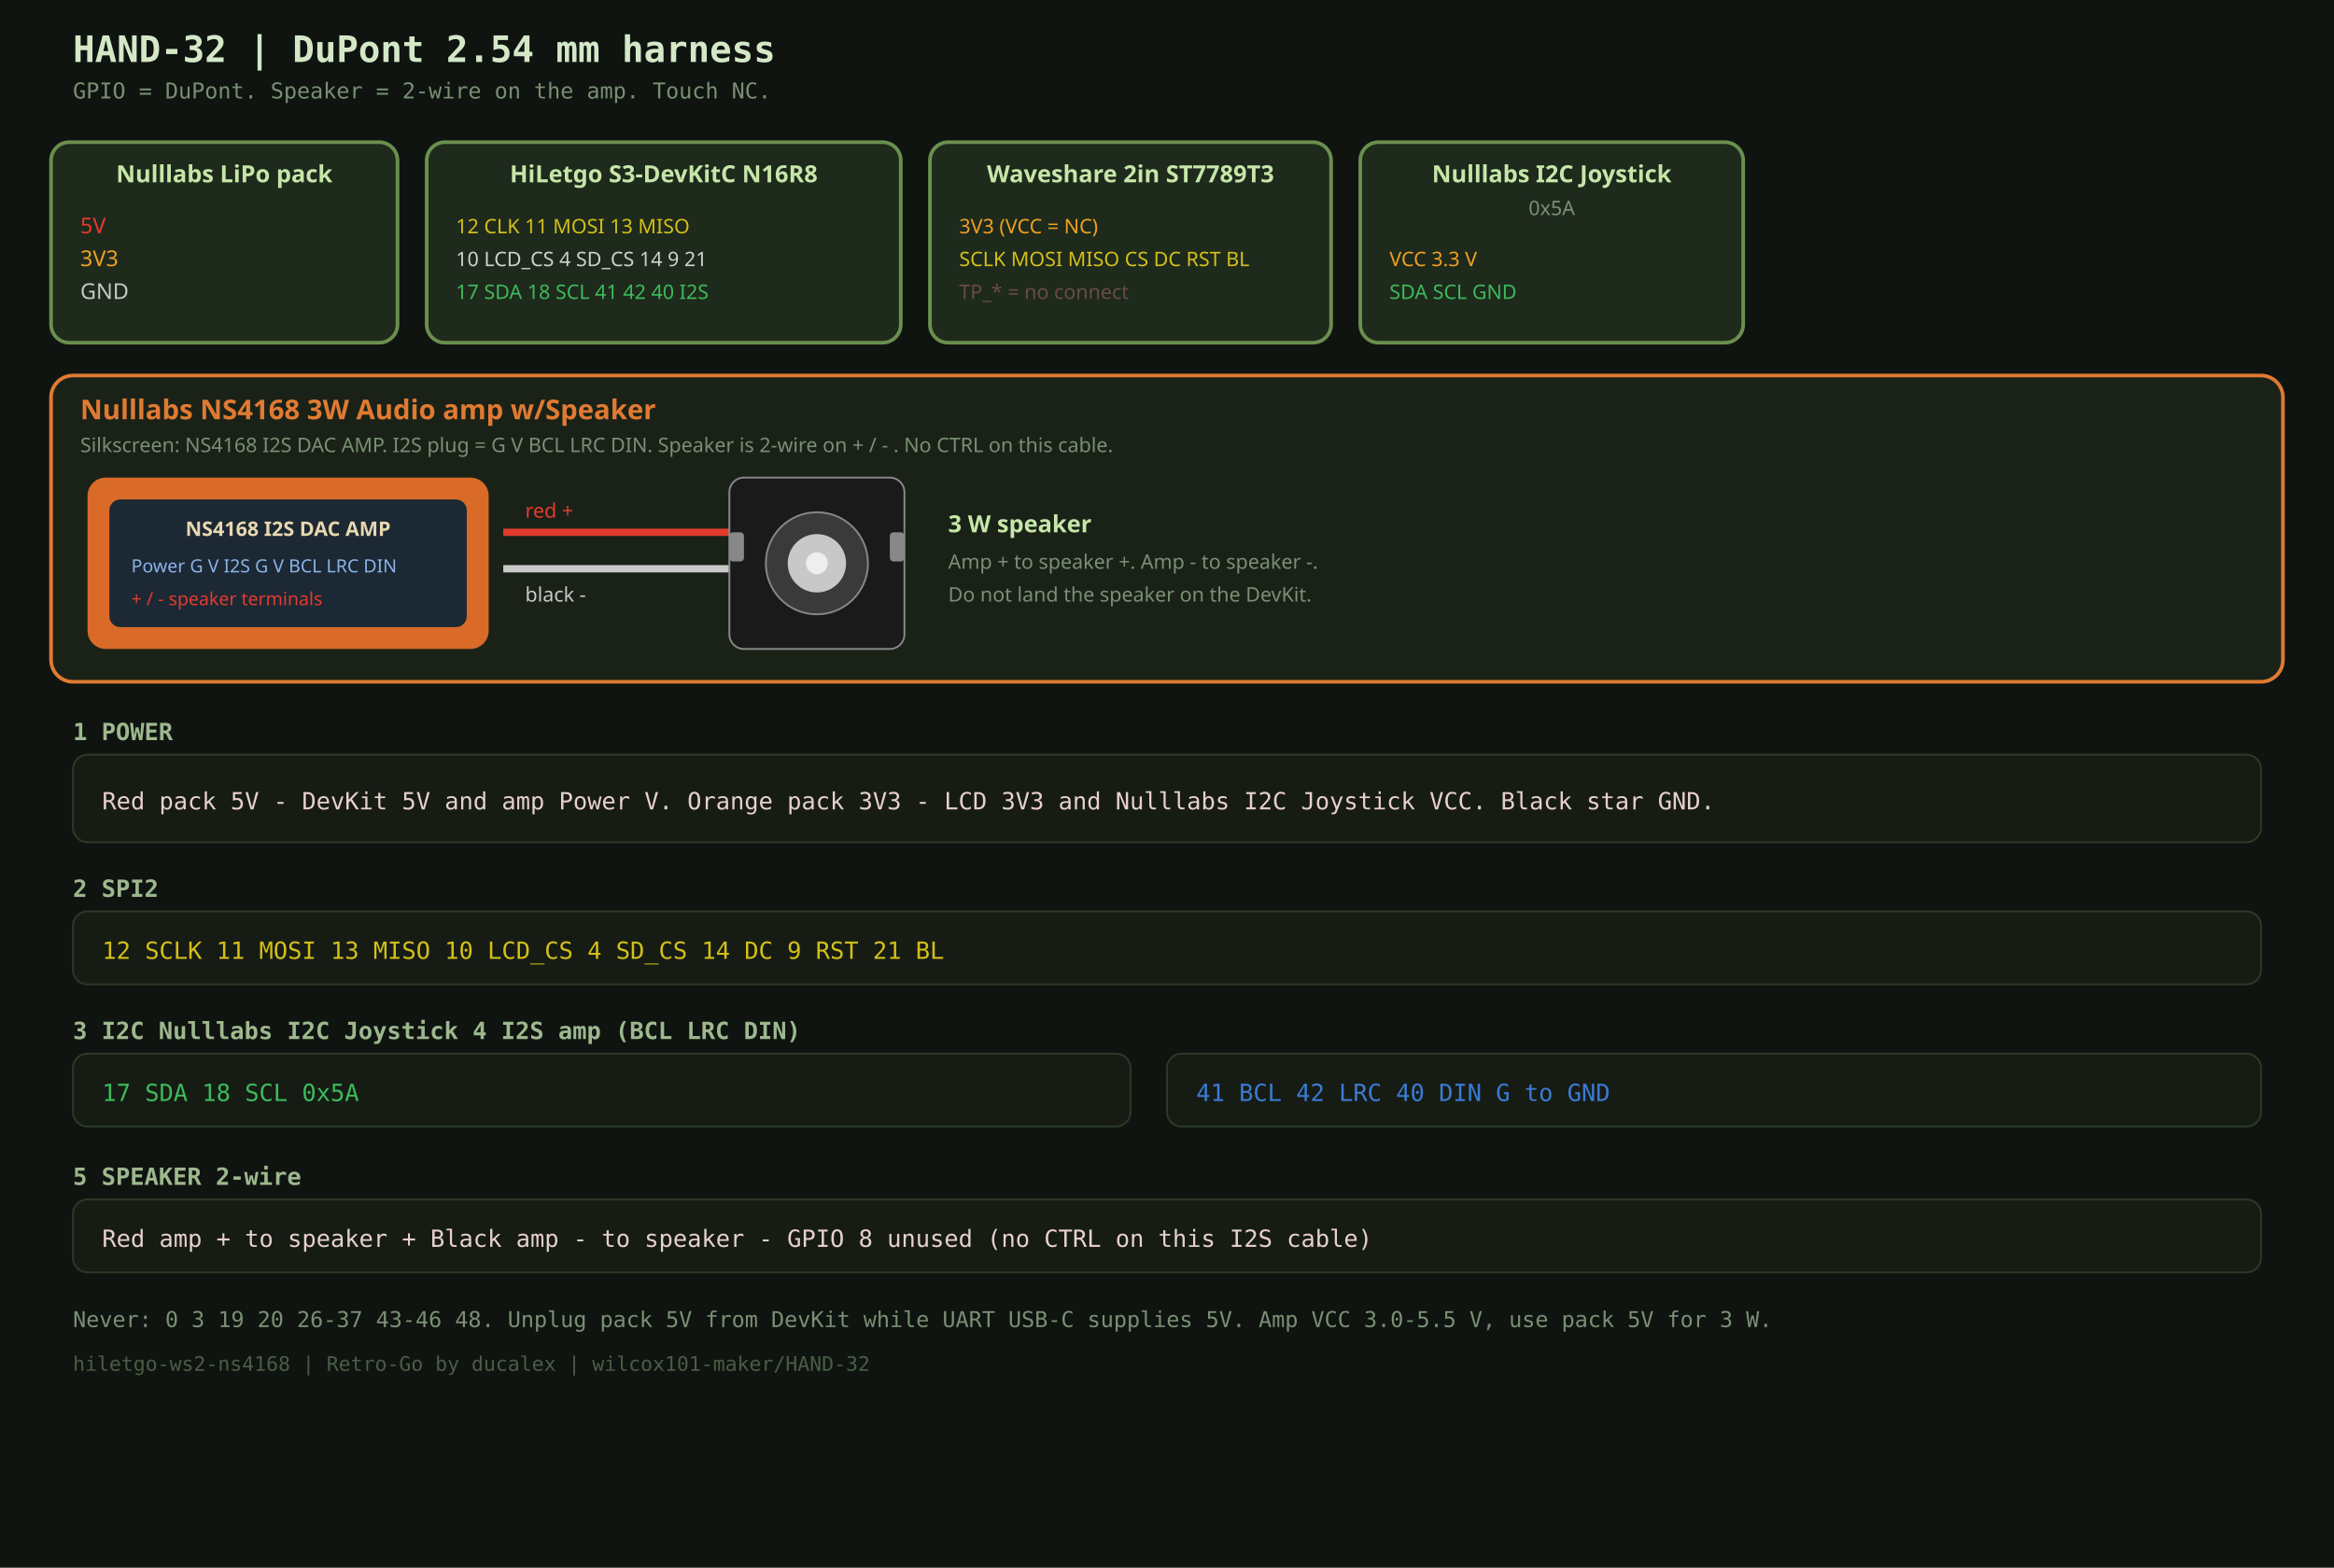
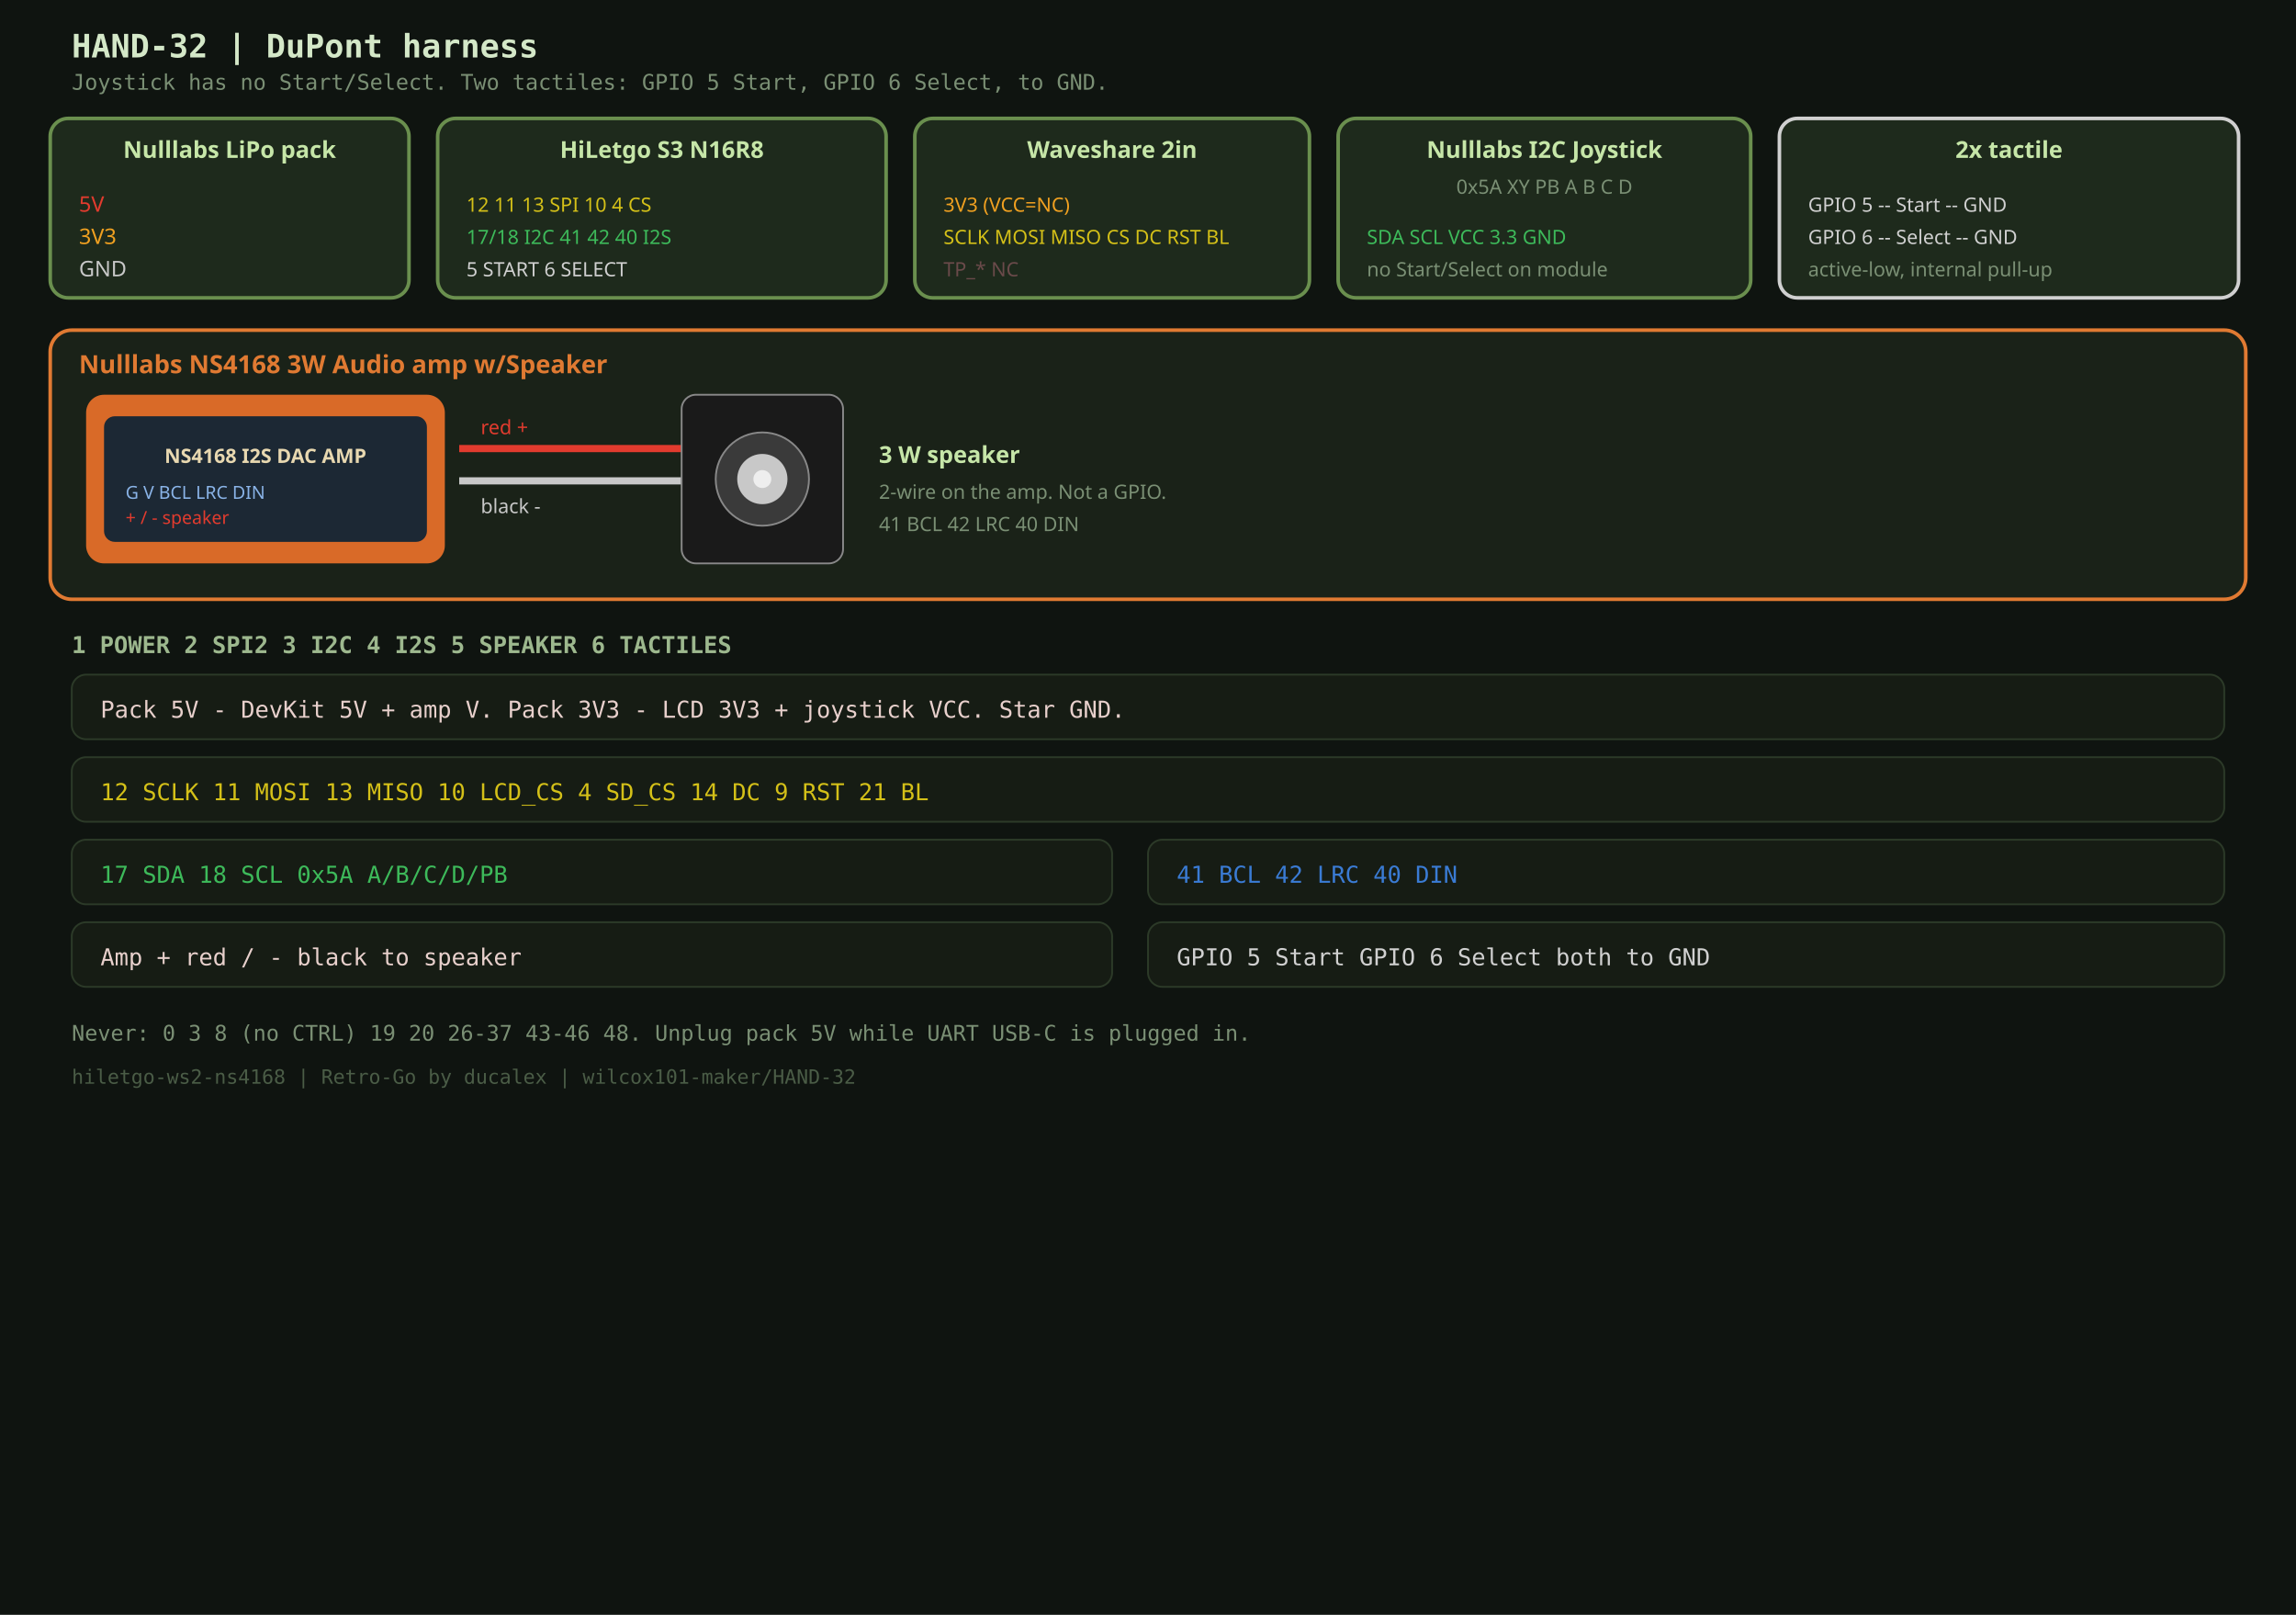
- <svg xmlns="http://www.w3.org/2000/svg" viewBox="0 0 1280 860" role="img" aria-label="HAND-32 DuPont wiring">
-   <rect width="1280" height="860" fill="#0f1410" />
-   <text x="40" y="34" fill="#d4e8c8" font-family="ui-monospace,Consolas,monospace" font-size="20" font-weight="700">HAND-32  |  DuPont 2.54 mm harness</text>
-   <text x="40" y="54" fill="#7a8f74" font-family="ui-monospace,Consolas,monospace" font-size="12">GPIO = DuPont. Speaker = 2-wire on the amp. Touch NC.</text>
+ <svg xmlns="http://www.w3.org/2000/svg" viewBox="0 0 1280 900" role="img" aria-label="HAND-32 DuPont wiring">
+   <rect width="1280" height="900" fill="#0f1410" />
+   <text x="40" y="32" fill="#d4e8c8" font-family="ui-monospace,Consolas,monospace" font-size="18" font-weight="700">HAND-32  |  DuPont harness</text>
+   <text x="40" y="50" fill="#7a8f74" font-family="ui-monospace,Consolas,monospace" font-size="12">Joystick has no Start/Select. Two tactiles: GPIO 5 Start, GPIO 6 Select, to GND.</text>
  <g font-family="ui-sans-serif,Segoe UI,sans-serif">
-     <rect x="28" y="78" width="190" height="110" rx="10" fill="#1e2a1c" stroke="#6a8f4e" stroke-width="2" />
-     <text x="123" y="100" text-anchor="middle" fill="#c6e6a8" font-size="13" font-weight="700">Nulllabs LiPo pack</text>
-     <text x="44" y="128" fill="#e23b2e" font-size="12">5V</text>
-     <text x="44" y="146" fill="#f0a020" font-size="12">3V3</text>
-     <text x="44" y="164" fill="#c8c8c8" font-size="12">GND</text>
-     <rect x="234" y="78" width="260" height="110" rx="10" fill="#1e2a1c" stroke="#6a8f4e" stroke-width="2" />
-     <text x="364" y="100" text-anchor="middle" fill="#c6e6a8" font-size="13" font-weight="700">HiLetgo S3-DevKitC N16R8</text>
-     <text x="250" y="128" fill="#d4c018" font-size="11">12 CLK  11 MOSI  13 MISO</text>
-     <text x="250" y="146" fill="#d0d0d0" font-size="11">10 LCD_CS  4 SD_CS  14 9 21</text>
-     <text x="250" y="164" fill="#3dba5a" font-size="11">17 SDA  18 SCL   41 42 40 I2S</text>
-     <rect x="510" y="78" width="220" height="110" rx="10" fill="#1e2a1c" stroke="#6a8f4e" stroke-width="2" />
-     <text x="620" y="100" text-anchor="middle" fill="#c6e6a8" font-size="13" font-weight="700">Waveshare 2in ST7789T3</text>
-     <text x="526" y="128" fill="#f0a020" font-size="11">3V3 (VCC = NC)</text>
-     <text x="526" y="146" fill="#d4c018" font-size="11">SCLK MOSI MISO CS DC RST BL</text>
-     <text x="526" y="164" fill="#6a4a4a" font-size="11">TP_* = no connect</text>
-     <rect x="746" y="78" width="210" height="110" rx="10" fill="#1e2a1c" stroke="#6a8f4e" stroke-width="2" />
-     <text x="851" y="100" text-anchor="middle" fill="#c6e6a8" font-size="13" font-weight="700">Nulllabs I2C Joystick</text>
-     <text x="851" y="118" text-anchor="middle" fill="#7a8f74" font-size="11">0x5A</text>
-     <text x="762" y="146" fill="#f0a020" font-size="11">VCC 3.3 V</text>
-     <text x="762" y="164" fill="#3dba5a" font-size="11">SDA  SCL  GND</text>
+     <rect x="28" y="66" width="200" height="100" rx="10" fill="#1e2a1c" stroke="#6a8f4e" stroke-width="2" />
+     <text x="128" y="88" text-anchor="middle" fill="#c6e6a8" font-size="13" font-weight="700">Nulllabs LiPo pack</text>
+     <text x="44" y="118" fill="#e23b2e" font-size="12">5V</text>
+     <text x="44" y="136" fill="#f0a020" font-size="12">3V3</text>
+     <text x="44" y="154" fill="#c8c8c8" font-size="12">GND</text>
+     <rect x="244" y="66" width="250" height="100" rx="10" fill="#1e2a1c" stroke="#6a8f4e" stroke-width="2" />
+     <text x="369" y="88" text-anchor="middle" fill="#c6e6a8" font-size="13" font-weight="700">HiLetgo S3 N16R8</text>
+     <text x="260" y="118" fill="#d4c018" font-size="11">12 11 13 SPI   10 4 CS</text>
+     <text x="260" y="136" fill="#3dba5a" font-size="11">17/18 I2C   41 42 40 I2S</text>
+     <text x="260" y="154" fill="#d0d0d0" font-size="11">5 START   6 SELECT</text>
+     <rect x="510" y="66" width="220" height="100" rx="10" fill="#1e2a1c" stroke="#6a8f4e" stroke-width="2" />
+     <text x="620" y="88" text-anchor="middle" fill="#c6e6a8" font-size="13" font-weight="700">Waveshare 2in</text>
+     <text x="526" y="118" fill="#f0a020" font-size="11">3V3 (VCC=NC)</text>
+     <text x="526" y="136" fill="#d4c018" font-size="11">SCLK MOSI MISO CS DC RST BL</text>
+     <text x="526" y="154" fill="#6a4a4a" font-size="11">TP_* NC</text>
+     <rect x="746" y="66" width="230" height="100" rx="10" fill="#1e2a1c" stroke="#6a8f4e" stroke-width="2" />
+     <text x="861" y="88" text-anchor="middle" fill="#c6e6a8" font-size="13" font-weight="700">Nulllabs I2C Joystick</text>
+     <text x="861" y="108" text-anchor="middle" fill="#7a8f74" font-size="11">0x5A  XY PB A B C D</text>
+     <text x="762" y="136" fill="#3dba5a" font-size="11">SDA SCL  VCC 3.3  GND</text>
+     <text x="762" y="154" fill="#7a8f74" font-size="11">no Start/Select on module</text>
+     <rect x="992" y="66" width="256" height="100" rx="10" fill="#1e2a1c" stroke="#d0d0d0" stroke-width="2" />
+     <text x="1120" y="88" text-anchor="middle" fill="#c6e6a8" font-size="13" font-weight="700">2x tactile</text>
+     <text x="1008" y="118" fill="#d0d0d0" font-size="11">GPIO 5 -- Start -- GND</text>
+     <text x="1008" y="136" fill="#d0d0d0" font-size="11">GPIO 6 -- Select -- GND</text>
+     <text x="1008" y="154" fill="#7a8f74" font-size="11">active-low, internal pull-up</text>
  </g>
  <g font-family="ui-sans-serif,Segoe UI,sans-serif">
-     <rect x="28" y="206" width="1224" height="168" rx="12" fill="#1a2218" stroke="#e07a32" stroke-width="2" />
-     <text x="44" y="230" fill="#e07a32" font-size="15" font-weight="700">Nulllabs NS4168 3W Audio amp w/Speaker</text>
-     <text x="44" y="248" fill="#7a8f74" font-size="11">Silkscreen: NS4168 I2S DAC AMP. I2S plug = G V BCL LRC DIN. Speaker is 2-wire on + / - . No CTRL on this cable.</text>
-     <rect x="48" y="262" width="220" height="94" rx="10" fill="#d96a28" />
-     <rect x="60" y="274" width="196" height="70" rx="6" fill="#1c2834" />
-     <text x="158" y="294" text-anchor="middle" fill="#e8d8b0" font-size="11" font-weight="700">NS4168 I2S DAC AMP</text>
-     <text x="72" y="314" fill="#8ab4e8" font-size="10">Power G V     I2S G V BCL LRC DIN</text>
-     <text x="72" y="332" fill="#e23b2e" font-size="10">+ / - speaker terminals</text>
-     <line x1="276" y1="292" x2="400" y2="292" stroke="#e23b2e" stroke-width="4" />
-     <line x1="276" y1="312" x2="400" y2="312" stroke="#c8c8c8" stroke-width="4" />
-     <text x="288" y="284" fill="#e23b2e" font-size="11">red +</text>
-     <text x="288" y="330" fill="#c8c8c8" font-size="11">black -</text>
-     <rect x="400" y="262" width="96" height="94" rx="8" fill="#1a1a1a" stroke="#888" />
-     <circle cx="448" cy="309" r="28" fill="#3a3a3a" stroke="#888" />
-     <circle cx="448" cy="309" r="16" fill="#c8c8c8" />
-     <circle cx="448" cy="309" r="6" fill="#eee" />
-     <rect x="400" y="292" width="8" height="16" rx="2" fill="#888" />
-     <rect x="488" y="292" width="8" height="16" rx="2" fill="#888" />
-     <text x="520" y="292" fill="#c6e6a8" font-size="13" font-weight="700">3 W speaker</text>
-     <text x="520" y="312" fill="#7a8f74" font-size="11">Amp + to speaker +. Amp - to speaker -.</text>
-     <text x="520" y="330" fill="#7a8f74" font-size="11">Do not land the speaker on the DevKit.</text>
+     <rect x="28" y="184" width="1224" height="150" rx="12" fill="#1a2218" stroke="#e07a32" stroke-width="2" />
+     <text x="44" y="208" fill="#e07a32" font-size="14" font-weight="700">Nulllabs NS4168 3W Audio amp w/Speaker</text>
+     <rect x="48" y="220" width="200" height="94" rx="10" fill="#d96a28" />
+     <rect x="58" y="232" width="180" height="70" rx="6" fill="#1c2834" />
+     <text x="148" y="258" text-anchor="middle" fill="#e8d8b0" font-size="11" font-weight="700">NS4168 I2S DAC AMP</text>
+     <text x="70" y="278" fill="#8ab4e8" font-size="10">G V BCL LRC DIN</text>
+     <text x="70" y="292" fill="#e23b2e" font-size="10">+ / - speaker</text>
+     <line x1="256" y1="250" x2="380" y2="250" stroke="#e23b2e" stroke-width="4" />
+     <line x1="256" y1="268" x2="380" y2="268" stroke="#c8c8c8" stroke-width="4" />
+     <text x="268" y="242" fill="#e23b2e" font-size="11">red +</text>
+     <text x="268" y="286" fill="#c8c8c8" font-size="11">black -</text>
+     <rect x="380" y="220" width="90" height="94" rx="8" fill="#1a1a1a" stroke="#888" />
+     <circle cx="425" cy="267" r="26" fill="#3a3a3a" stroke="#888" />
+     <circle cx="425" cy="267" r="14" fill="#c8c8c8" />
+     <circle cx="425" cy="267" r="5" fill="#eee" />
+     <text x="490" y="258" fill="#c6e6a8" font-size="13" font-weight="700">3 W speaker</text>
+     <text x="490" y="278" fill="#7a8f74" font-size="11">2-wire on the amp. Not a GPIO.</text>
+     <text x="490" y="296" fill="#7a8f74" font-size="11">41 BCL  42 LRC  40 DIN</text>
  </g>
  <g font-family="ui-monospace,Consolas,monospace" font-size="13">
-     <text x="40" y="406" fill="#9db88e" font-weight="700">1 POWER</text>
-     <rect x="40" y="414" width="1200" height="48" rx="8" fill="#161c14" stroke="#2c3a28" />
-     <text x="56" y="444" fill="#e8d0cc">Red pack 5V - DevKit 5V and amp Power V.  Orange pack 3V3 - LCD 3V3 and Nulllabs I2C Joystick VCC.  Black star GND.</text>
-     <text x="40" y="492" fill="#9db88e" font-weight="700">2 SPI2</text>
-     <rect x="40" y="500" width="1200" height="40" rx="8" fill="#161c14" stroke="#2c3a28" />
-     <text x="56" y="526" fill="#d4c018">12 SCLK   11 MOSI   13 MISO   10 LCD_CS   4 SD_CS   14 DC   9 RST   21 BL</text>
-     <text x="40" y="570" fill="#9db88e" font-weight="700">3 I2C Nulllabs I2C Joystick          4 I2S amp (BCL LRC DIN)</text>
-     <rect x="40" y="578" width="580" height="40" rx="8" fill="#161c14" stroke="#2c3a28" />
-     <text x="56" y="604" fill="#3dba5a">17 SDA     18 SCL     0x5A</text>
-     <rect x="640" y="578" width="600" height="40" rx="8" fill="#161c14" stroke="#2c3a28" />
-     <text x="656" y="604" fill="#3a7bd4">41 BCL     42 LRC     40 DIN     G to GND</text>
-     <text x="40" y="650" fill="#9db88e" font-weight="700">5 SPEAKER 2-wire</text>
-     <rect x="40" y="658" width="1200" height="40" rx="8" fill="#161c14" stroke="#2c3a28" />
-     <text x="56" y="684" fill="#e8d0cc">Red  amp + to speaker +      Black  amp - to speaker -      GPIO 8 unused (no CTRL on this I2S cable)</text>
+     <text x="40" y="364" fill="#9db88e" font-weight="700">1 POWER     2 SPI2     3 I2C     4 I2S     5 SPEAKER     6 TACTILES</text>
+     <rect x="40" y="376" width="1200" height="36" rx="8" fill="#161c14" stroke="#2c3a28" />
+     <text x="56" y="400" fill="#e8d0cc">Pack 5V - DevKit 5V + amp V.  Pack 3V3 - LCD 3V3 + joystick VCC.  Star GND.</text>
+     <rect x="40" y="422" width="1200" height="36" rx="8" fill="#161c14" stroke="#2c3a28" />
+     <text x="56" y="446" fill="#d4c018">12 SCLK  11 MOSI  13 MISO  10 LCD_CS  4 SD_CS  14 DC  9 RST  21 BL</text>
+     <rect x="40" y="468" width="580" height="36" rx="8" fill="#161c14" stroke="#2c3a28" />
+     <text x="56" y="492" fill="#3dba5a">17 SDA  18 SCL  0x5A  A/B/C/D/PB</text>
+     <rect x="640" y="468" width="600" height="36" rx="8" fill="#161c14" stroke="#2c3a28" />
+     <text x="656" y="492" fill="#3a7bd4">41 BCL  42 LRC  40 DIN</text>
+     <rect x="40" y="514" width="580" height="36" rx="8" fill="#161c14" stroke="#2c3a28" />
+     <text x="56" y="538" fill="#e8d0cc">Amp + red / - black to speaker</text>
+     <rect x="640" y="514" width="600" height="36" rx="8" fill="#161c14" stroke="#2c3a28" />
+     <text x="656" y="538" fill="#d0d0d0">GPIO 5 Start  GPIO 6 Select  both to GND</text>
  </g>
-   <text x="40" y="728" fill="#7a8f74" font-family="ui-monospace,Consolas,monospace" font-size="12">Never: 0 3 19 20 26-37 43-46 48. Unplug pack 5V from DevKit while UART USB-C supplies 5V. Amp VCC 3.0-5.5 V, use pack 5V for 3 W.</text>
-   <text x="40" y="752" fill="#4a5c46" font-family="ui-monospace,Consolas,monospace" font-size="11">hiletgo-ws2-ns4168  |  Retro-Go by ducalex  |  wilcox101-maker/HAND-32</text>
+   <text x="40" y="580" fill="#7a8f74" font-family="ui-monospace,Consolas,monospace" font-size="12">Never: 0 3 8 (no CTRL) 19 20 26-37 43-46 48. Unplug pack 5V while UART USB-C is plugged in.</text>
+   <text x="40" y="604" fill="#4a5c46" font-family="ui-monospace,Consolas,monospace" font-size="11">hiletgo-ws2-ns4168  |  Retro-Go by ducalex  |  wilcox101-maker/HAND-32</text>
</svg>
